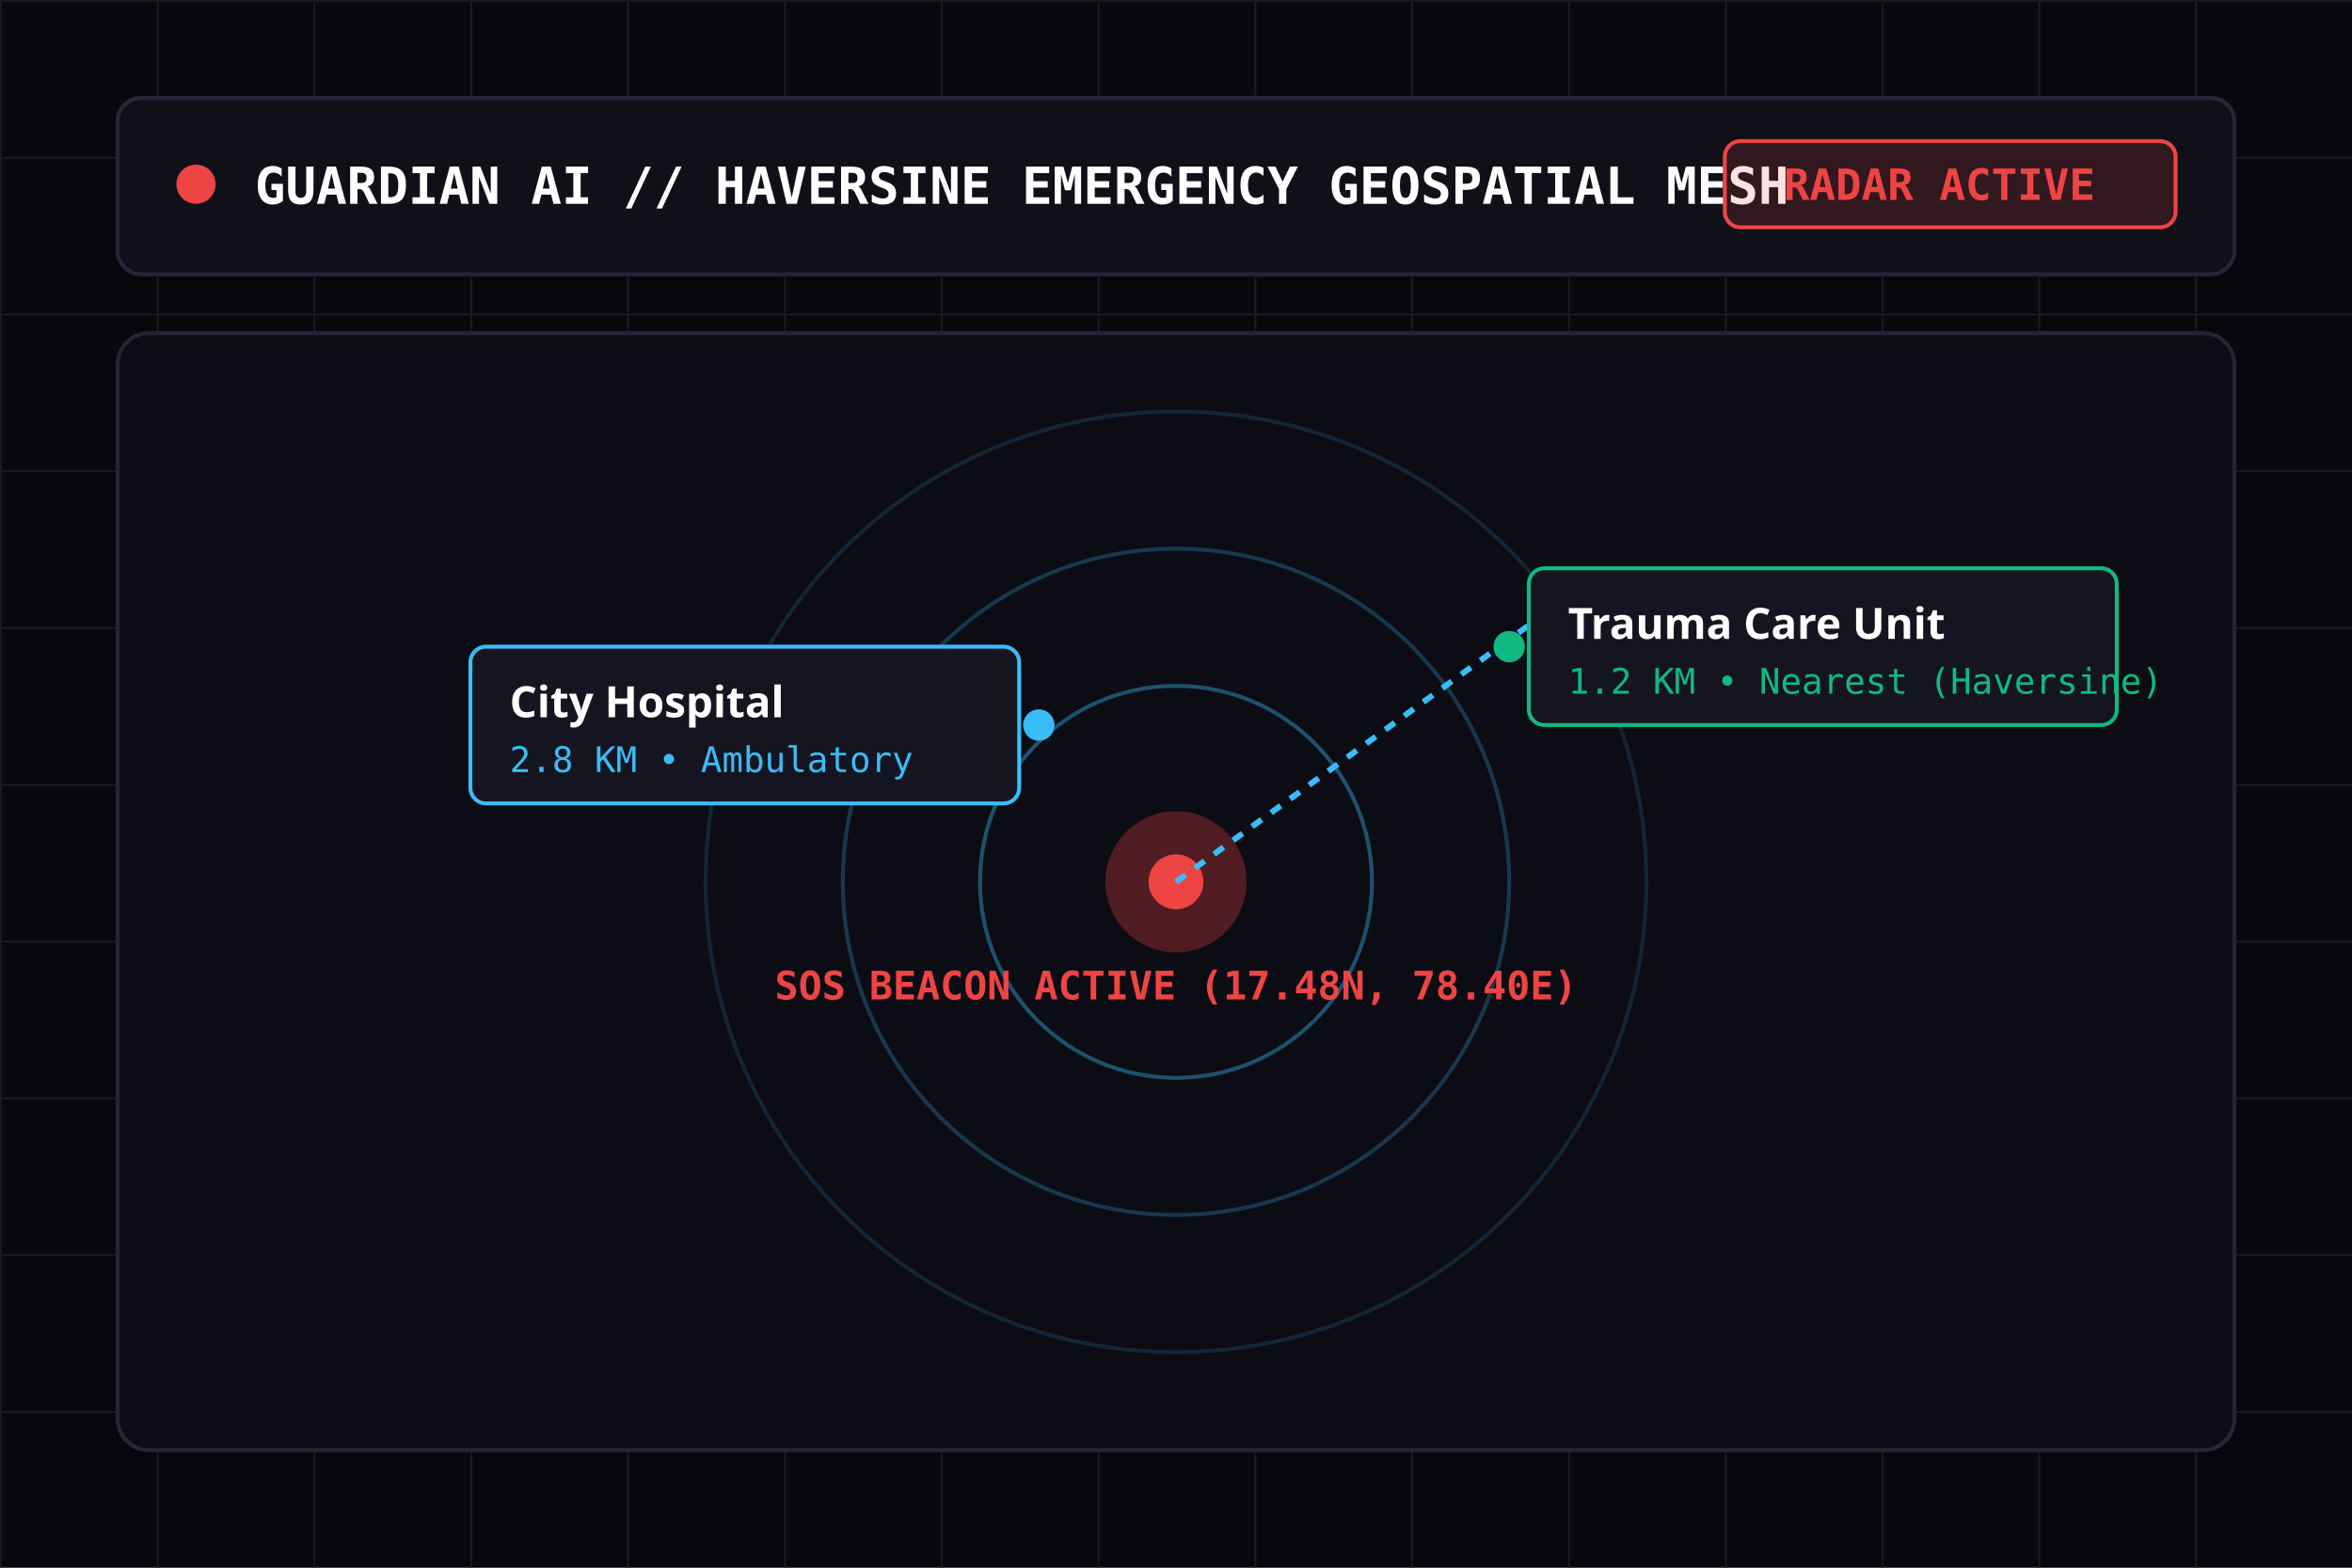
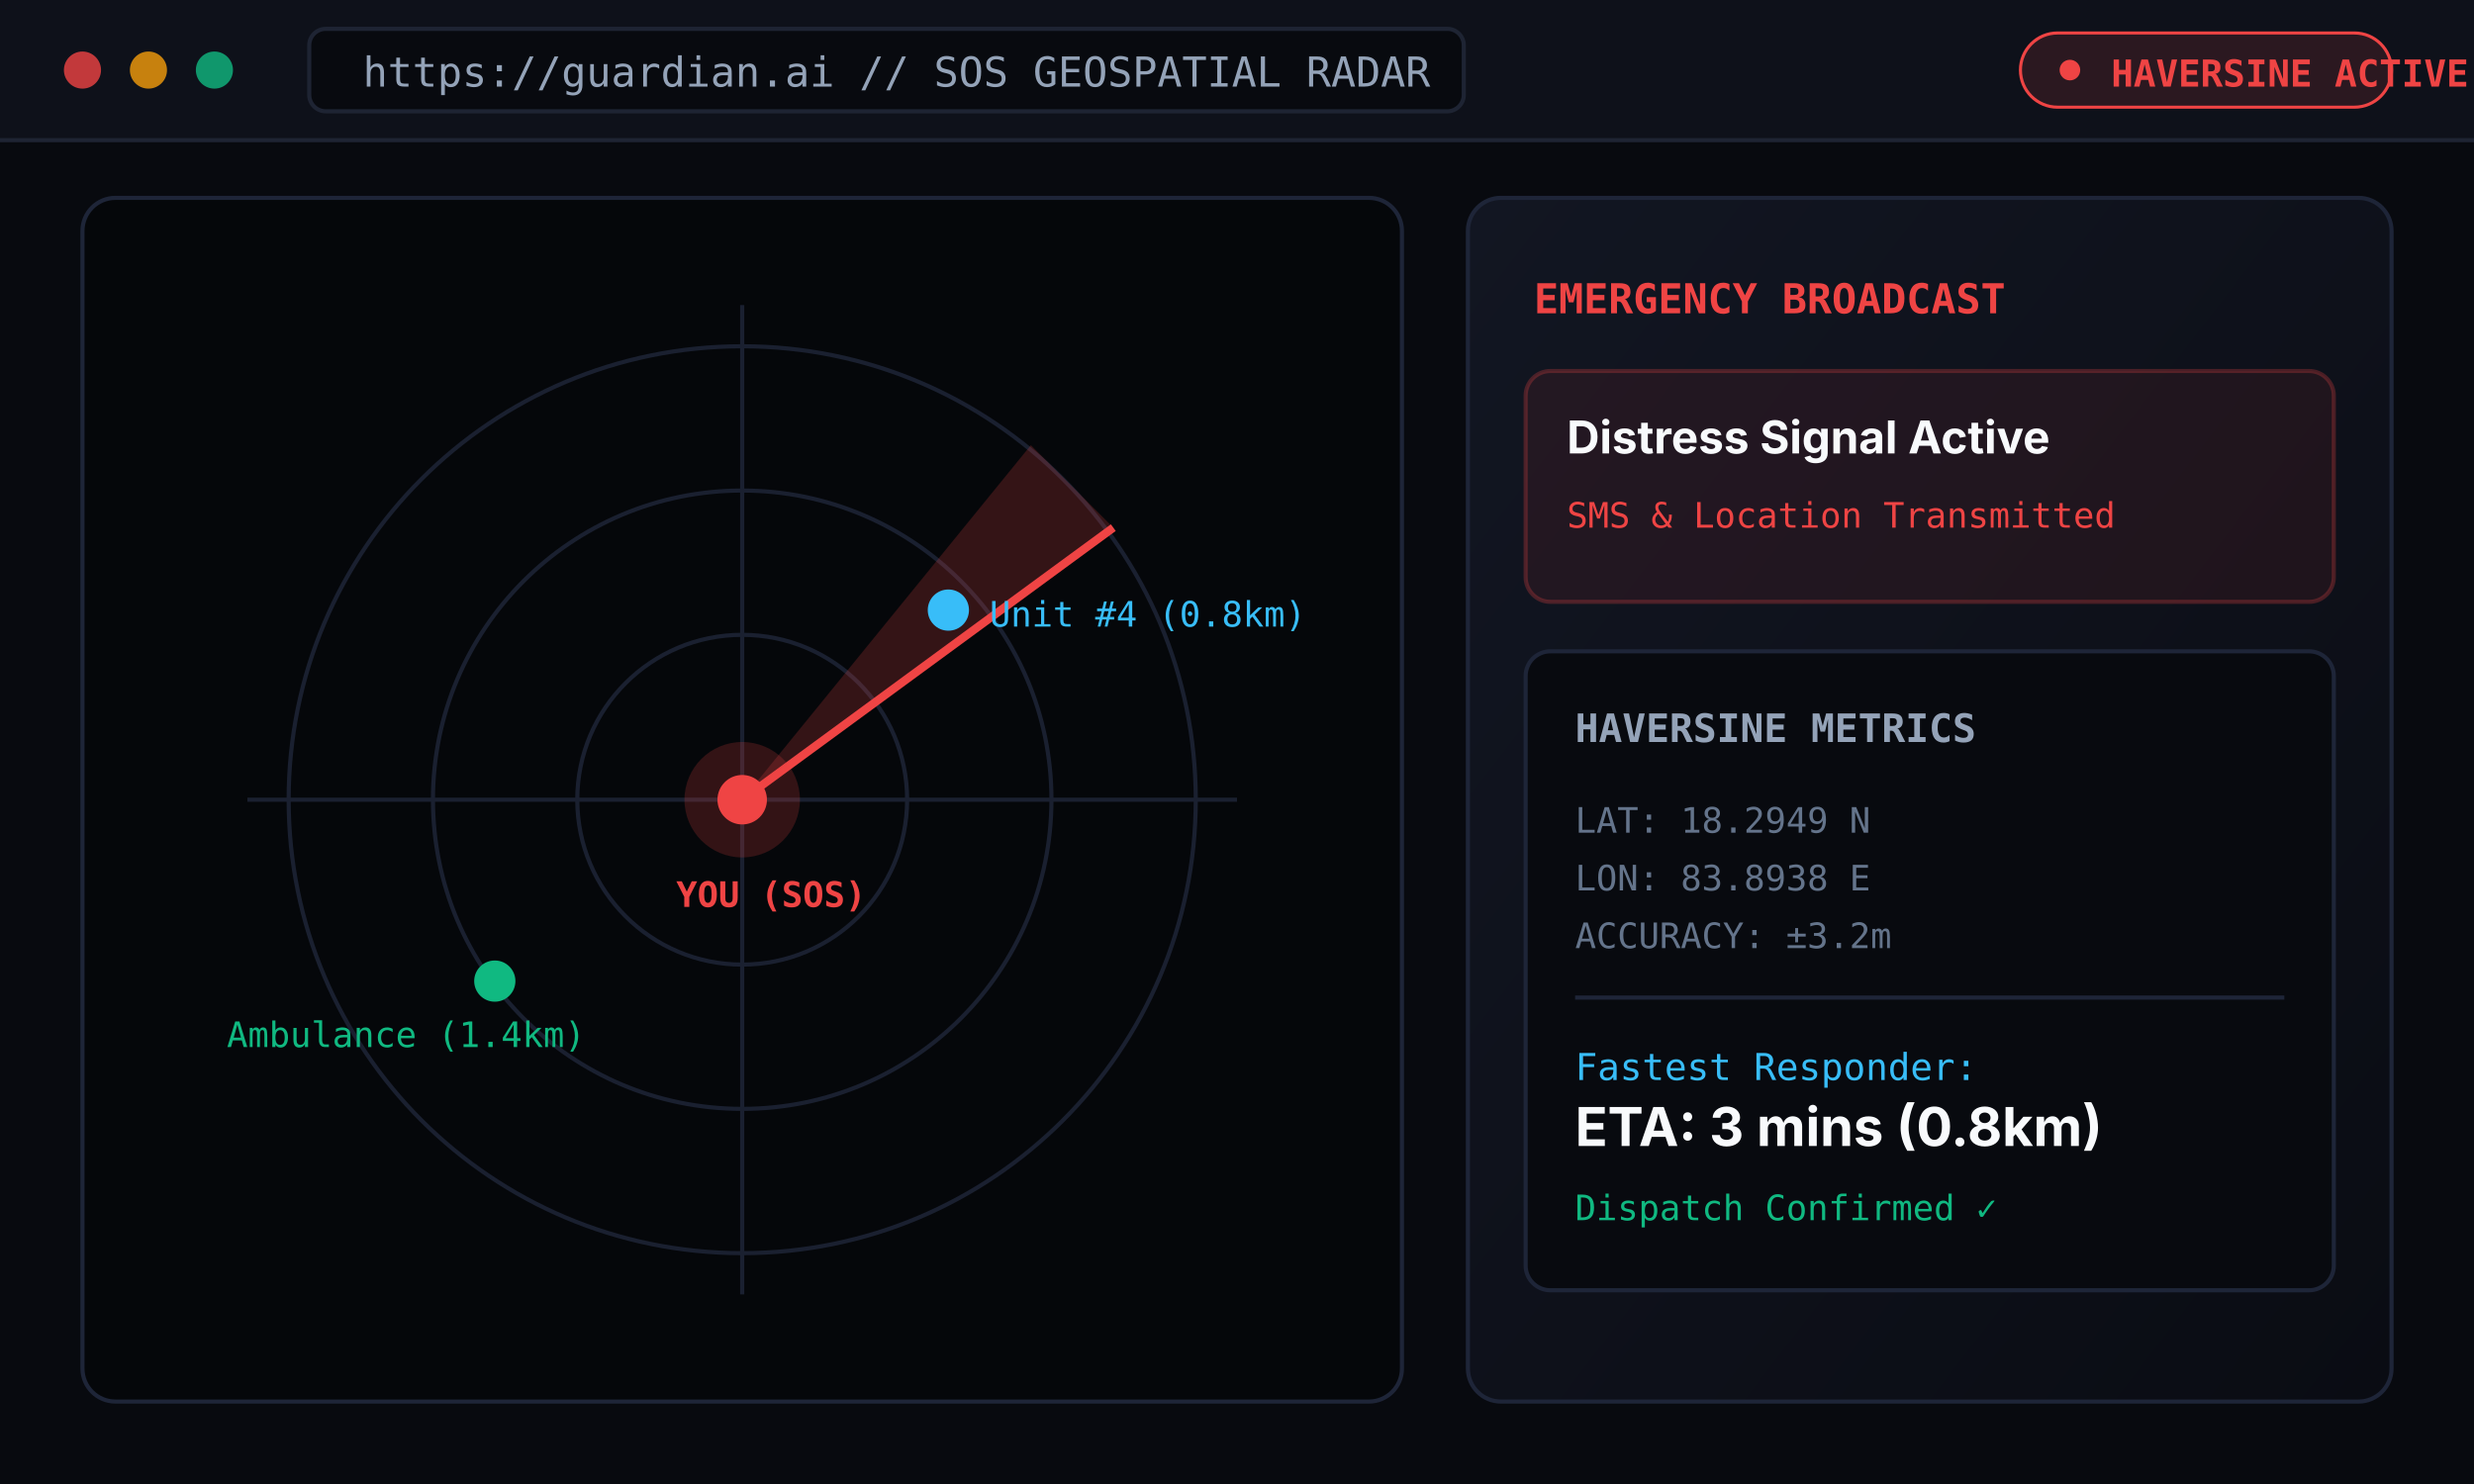
- <svg xmlns="http://www.w3.org/2000/svg" viewBox="0 0 600 400" width="600" height="400">
-   <rect width="600" height="400" fill="#08080c" />
+ <svg xmlns="http://www.w3.org/2000/svg" viewBox="0 0 600 360" width="600" height="360">
  <defs>
-     <pattern id="grid6" width="40" height="40" patternUnits="userSpaceOnUse">
-       <path d="M 40 0 L 0 0 0 40" fill="none" stroke="#191924" stroke-width="1" />
-     </pattern>
+     <linearGradient id="cardGrad6" x1="0" y1="0" x2="1" y2="1">
+       <stop offset="0%" stop-color="#121622" />
+       <stop offset="100%" stop-color="#0A0C13" />
+     </linearGradient>
  </defs>
-   <rect width="600" height="400" fill="url(#grid6)" />
-   <rect x="30" y="25" width="540" height="45" rx="6" fill="#101018" stroke="#262638" stroke-width="1" />
-   <circle cx="50" cy="47" r="5" fill="#ef4444" />
-   <text x="65" y="52" font-family="monospace" font-size="13" font-weight="bold" fill="#ffffff">GUARDIAN AI // HAVERSINE EMERGENCY GEOSPATIAL MESH</text>
-   <rect x="440" y="36" width="115" height="22" rx="4" fill="#ef4444" fill-opacity="0.15" stroke="#ef4444" stroke-width="1" />
-   <text x="455" y="51" font-family="monospace" font-size="11" font-weight="bold" fill="#ef4444">RADAR ACTIVE</text>
-   <g transform="translate(30, 85)">
-     <rect width="540" height="285" rx="8" fill="#0c0c14" stroke="#262638" />
-     <circle cx="270" cy="140" r="120" fill="none" stroke="#38bdf8" stroke-width="1" stroke-opacity="0.15" />
-     <circle cx="270" cy="140" r="85" fill="none" stroke="#38bdf8" stroke-width="1" stroke-opacity="0.25" />
-     <circle cx="270" cy="140" r="50" fill="none" stroke="#38bdf8" stroke-width="1" stroke-opacity="0.4" />
-     <circle cx="270" cy="140" r="18" fill="#ef4444" fill-opacity="0.3" />
-     <circle cx="270" cy="140" r="7" fill="#ef4444" />
-     <line x1="270" y1="140" x2="380" y2="60" stroke="#38bdf8" stroke-width="1.5" stroke-dasharray="3,3" />
-     <text x="270" y="170" font-family="monospace" font-size="10" font-weight="bold" fill="#ef4444" text-anchor="middle">SOS BEACON ACTIVE (17.48N, 78.40E)</text>
-     <g transform="translate(360, 60)">
-       <rect width="150" height="40" rx="4" fill="#151522" stroke="#10b981" />
-       <text x="10" y="18" font-family="sans-serif" font-size="11" font-weight="bold" fill="#ffffff">Trauma Care Unit</text>
-       <text x="10" y="32" font-family="monospace" font-size="9" fill="#10b981">1.2 KM • Nearest (Haversine)</text>
-       <circle cx="-5" cy="20" r="4" fill="#10b981" />
+   <rect width="600" height="360" fill="#080A0F" />
+   <rect x="0" y="0" width="600" height="34" fill="#0E111A" />
+   <line x1="0" y1="34" x2="600" y2="34" stroke="#1E2433" stroke-width="1" />
+   <circle cx="20" cy="17" r="4.5" fill="#EF4444" opacity="0.8" />
+   <circle cx="36" cy="17" r="4.5" fill="#F59E0B" opacity="0.8" />
+   <circle cx="52" cy="17" r="4.5" fill="#10B981" opacity="0.8" />
+   <rect x="75" y="7" width="280" height="20" rx="4" fill="#080A0F" stroke="#1E2433" stroke-width="1" />
+   <text x="88" y="21" font-family="'JetBrains Mono', monospace" font-size="10" fill="#94A3B8">https://guardian.ai // SOS GEOSPATIAL RADAR</text>
+   <rect x="490" y="8" width="90" height="18" rx="9" fill="#EF444422" stroke="#EF4444" stroke-width="0.75" />
+   <circle cx="502" cy="17" r="2.5" fill="#EF4444" />
+   <text x="512" y="21" font-family="'JetBrains Mono', monospace" font-size="9" font-weight="bold" fill="#EF4444">HAVERSINE ACTIVE</text>
+   <g transform="translate(20, 48)">
+     <rect width="320" height="292" rx="8" fill="#05070A" stroke="#1E2538" />
+     <circle cx="160" cy="146" r="110" fill="none" stroke="#1A2030" stroke-width="1" />
+     <circle cx="160" cy="146" r="75" fill="none" stroke="#1A2030" stroke-width="1" />
+     <circle cx="160" cy="146" r="40" fill="none" stroke="#1A2030" stroke-width="1" />
+     <line x1="160" y1="26" x2="160" y2="266" stroke="#1A2030" stroke-width="1" />
+     <line x1="40" y1="146" x2="280" y2="146" stroke="#1A2030" stroke-width="1" />
+     <line x1="160" y1="146" x2="250" y2="80" stroke="#EF4444" stroke-width="2" />
+     <polygon points="160,146 250,80 230,60" fill="#EF4444" opacity="0.2" />
+     <circle cx="160" cy="146" r="14" fill="#EF444433" />
+     <circle cx="160" cy="146" r="6" fill="#EF4444" />
+     <text x="144" y="172" font-family="'JetBrains Mono', monospace" font-size="8.5" font-weight="bold" fill="#EF4444">YOU (SOS)</text>
+     <circle cx="210" cy="100" r="5" fill="#38BDF8" />
+     <text x="220" y="104" font-family="'JetBrains Mono', monospace" font-size="8.5" fill="#38BDF8">Unit #4 (0.8km)</text>
+     <circle cx="100" cy="190" r="5" fill="#10B981" />
+     <text x="35" y="206" font-family="'JetBrains Mono', monospace" font-size="8.5" fill="#10B981">Ambulance (1.4km)</text>
+   </g>
+   <g transform="translate(356, 48)">
+     <rect width="224" height="292" rx="8" fill="url(#cardGrad6)" stroke="#1E2538" />
+     <text x="16" y="28" font-family="'JetBrains Mono', monospace" font-size="10" font-weight="bold" fill="#EF4444">EMERGENCY BROADCAST</text>
+     <g transform="translate(14, 42)">
+       <rect width="196" height="56" rx="6" fill="#EF444415" stroke="#EF444444" />
+       <text x="10" y="20" font-family="'Inter', sans-serif" font-size="11" font-weight="bold" fill="#F8FAFC">Distress Signal Active</text>
+       <text x="10" y="38" font-family="'JetBrains Mono', monospace" font-size="8.5" fill="#EF4444">SMS &amp; Location Transmitted</text>
    </g>
-     <g transform="translate(90, 80)">
-       <rect width="140" height="40" rx="4" fill="#151522" stroke="#38bdf8" />
-       <text x="10" y="18" font-family="sans-serif" font-size="11" font-weight="bold" fill="#ffffff">City Hospital</text>
-       <text x="10" y="32" font-family="monospace" font-size="9" fill="#38bdf8">2.8 KM • Ambulatory</text>
-       <circle cx="145" cy="20" r="4" fill="#38bdf8" />
+     <g transform="translate(14, 110)">
+       <rect width="196" height="155" rx="6" fill="#080A0F" stroke="#1E2538" />
+       <text x="12" y="22" font-family="'JetBrains Mono', monospace" font-size="9.5" font-weight="bold" fill="#94A3B8">HAVERSINE METRICS</text>
+       <text x="12" y="44" font-family="'JetBrains Mono', monospace" font-size="8.5" fill="#64748B">LAT: 18.2949 N</text>
+       <text x="12" y="58" font-family="'JetBrains Mono', monospace" font-size="8.5" fill="#64748B">LON: 83.8938 E</text>
+       <text x="12" y="72" font-family="'JetBrains Mono', monospace" font-size="8.5" fill="#64748B">ACCURACY: ±3.2m</text>
+       <line x1="12" y1="84" x2="184" y2="84" stroke="#1E2538" />
+       <text x="12" y="104" font-family="'JetBrains Mono', monospace" font-size="9" fill="#38BDF8">Fastest Responder:</text>
+       <text x="12" y="120" font-family="'Inter', sans-serif" font-size="13" font-weight="bold" fill="#F8FAFC">ETA: 3 mins (0.8km)</text>
+       <text x="12" y="138" font-family="'JetBrains Mono', monospace" font-size="8.5" fill="#10B981">Dispatch Confirmed ✓</text>
    </g>
  </g>
</svg>
